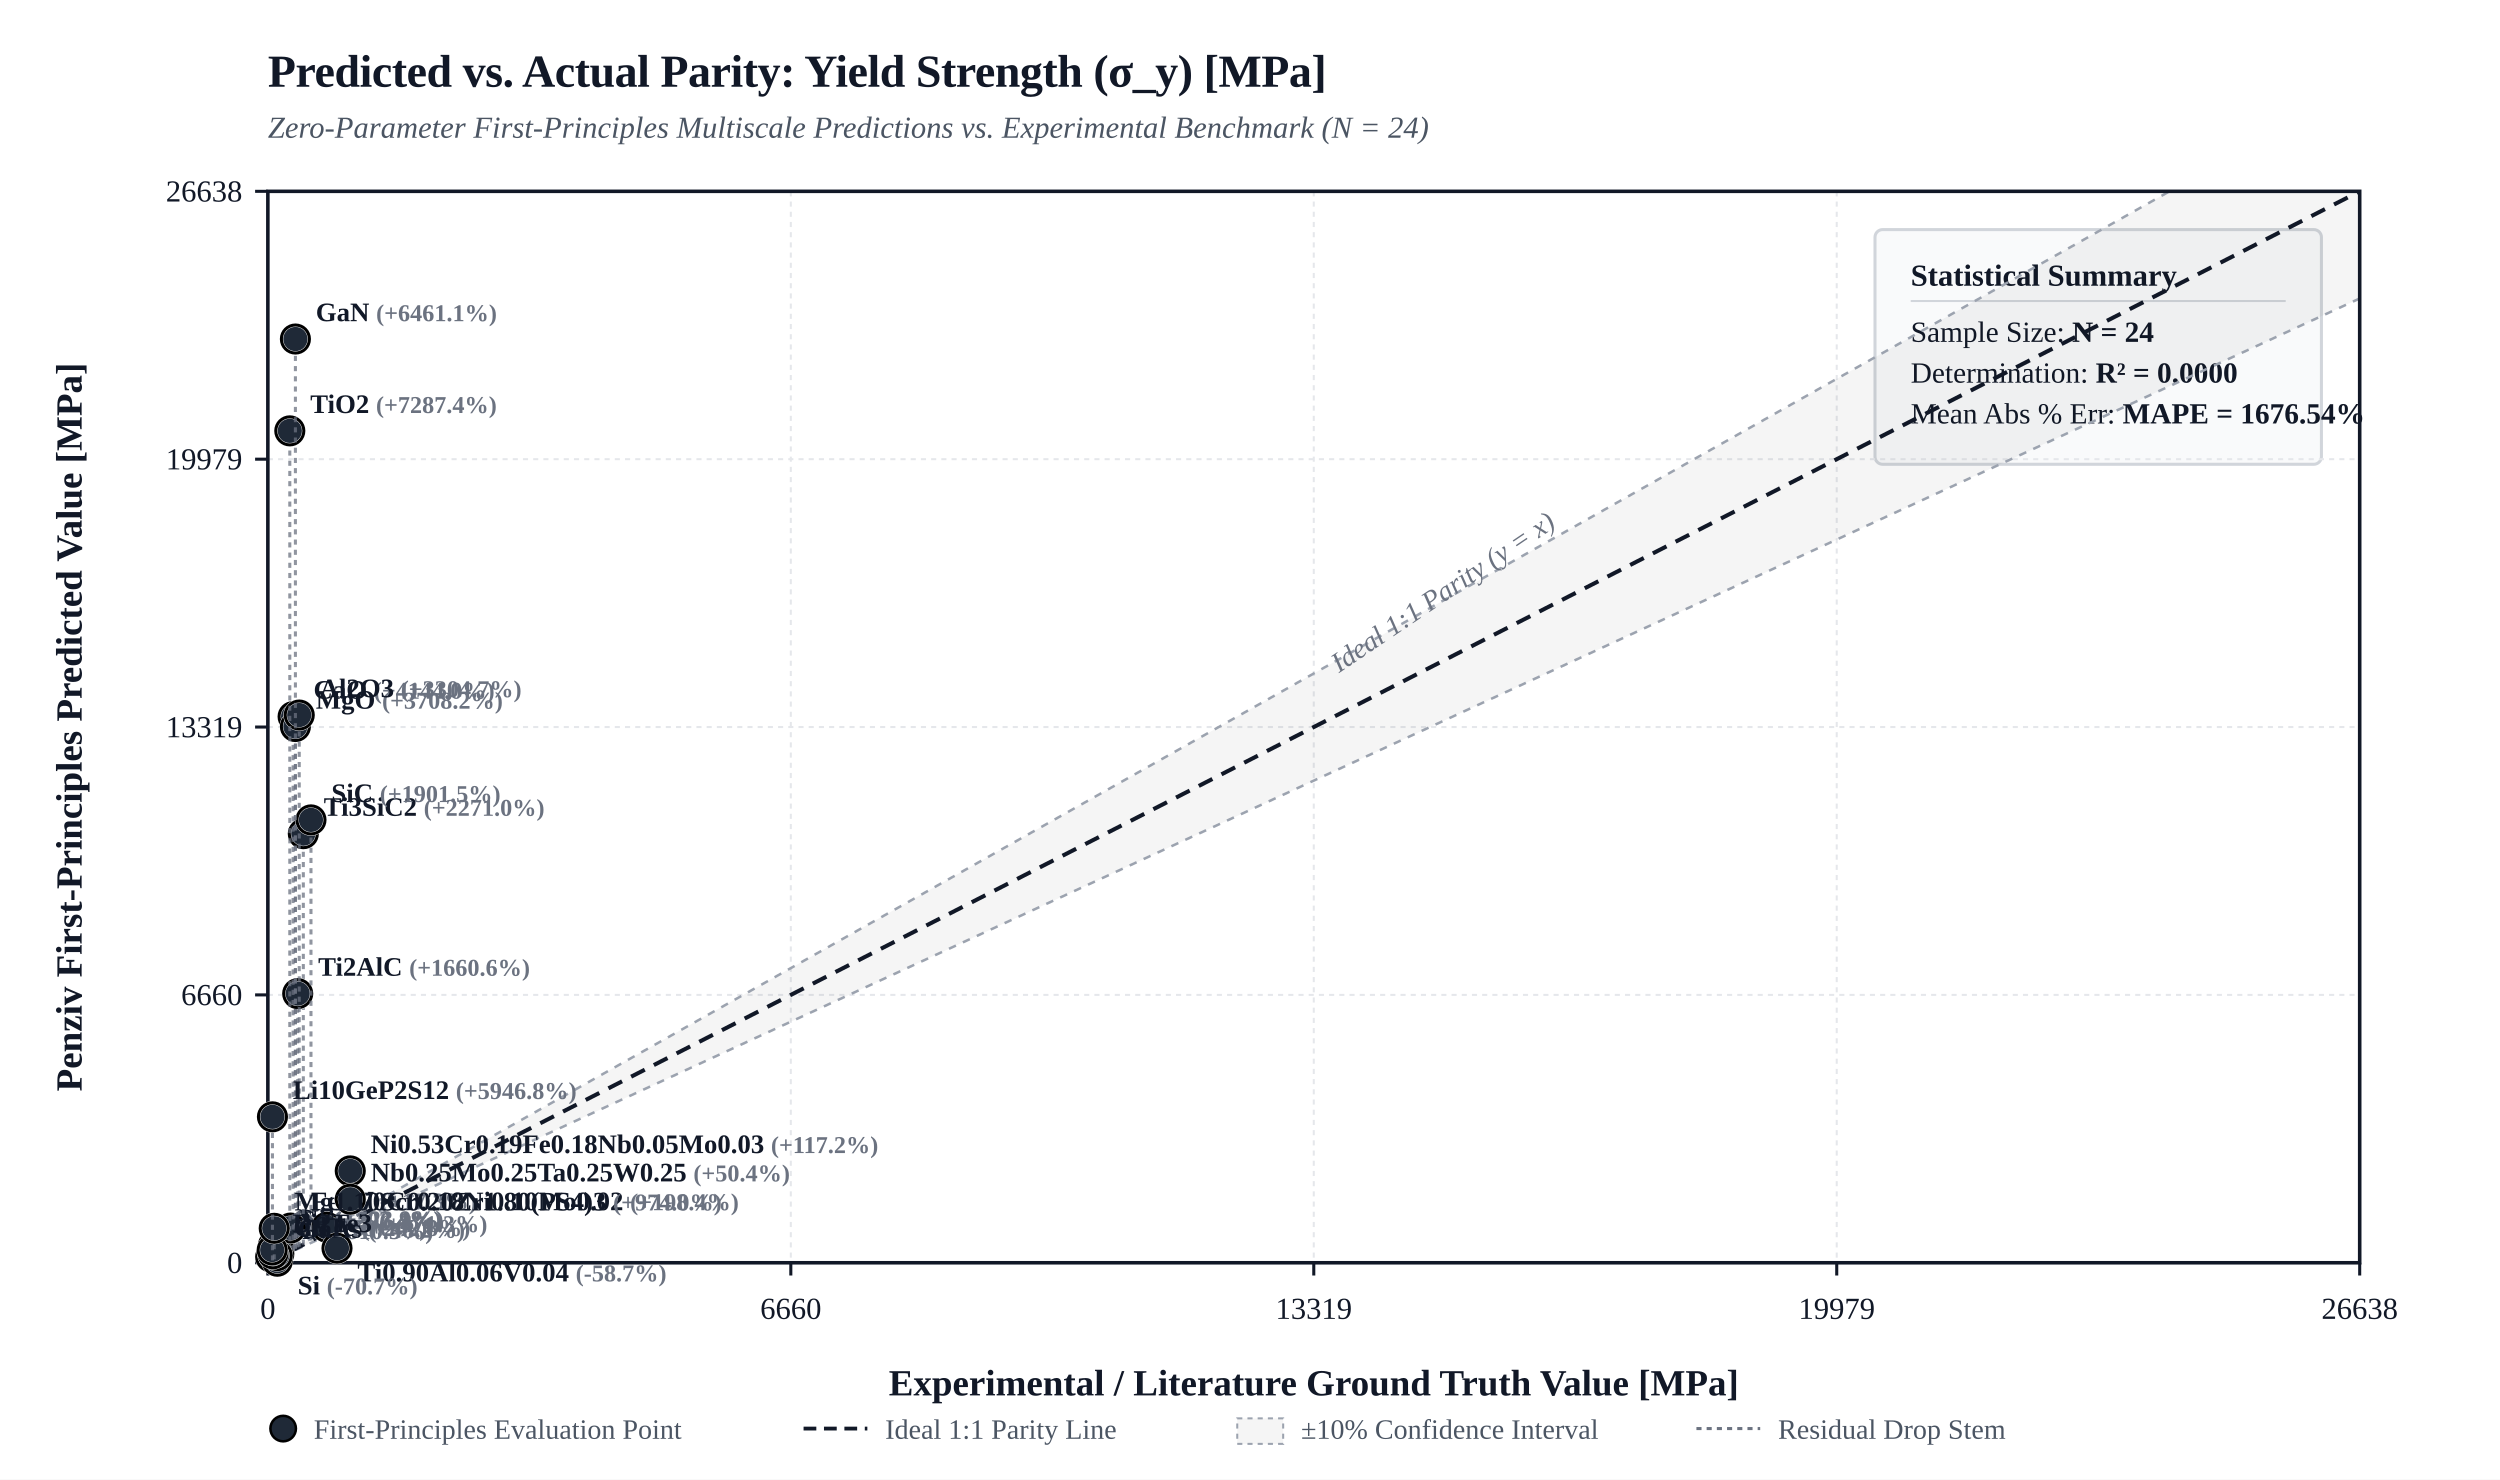
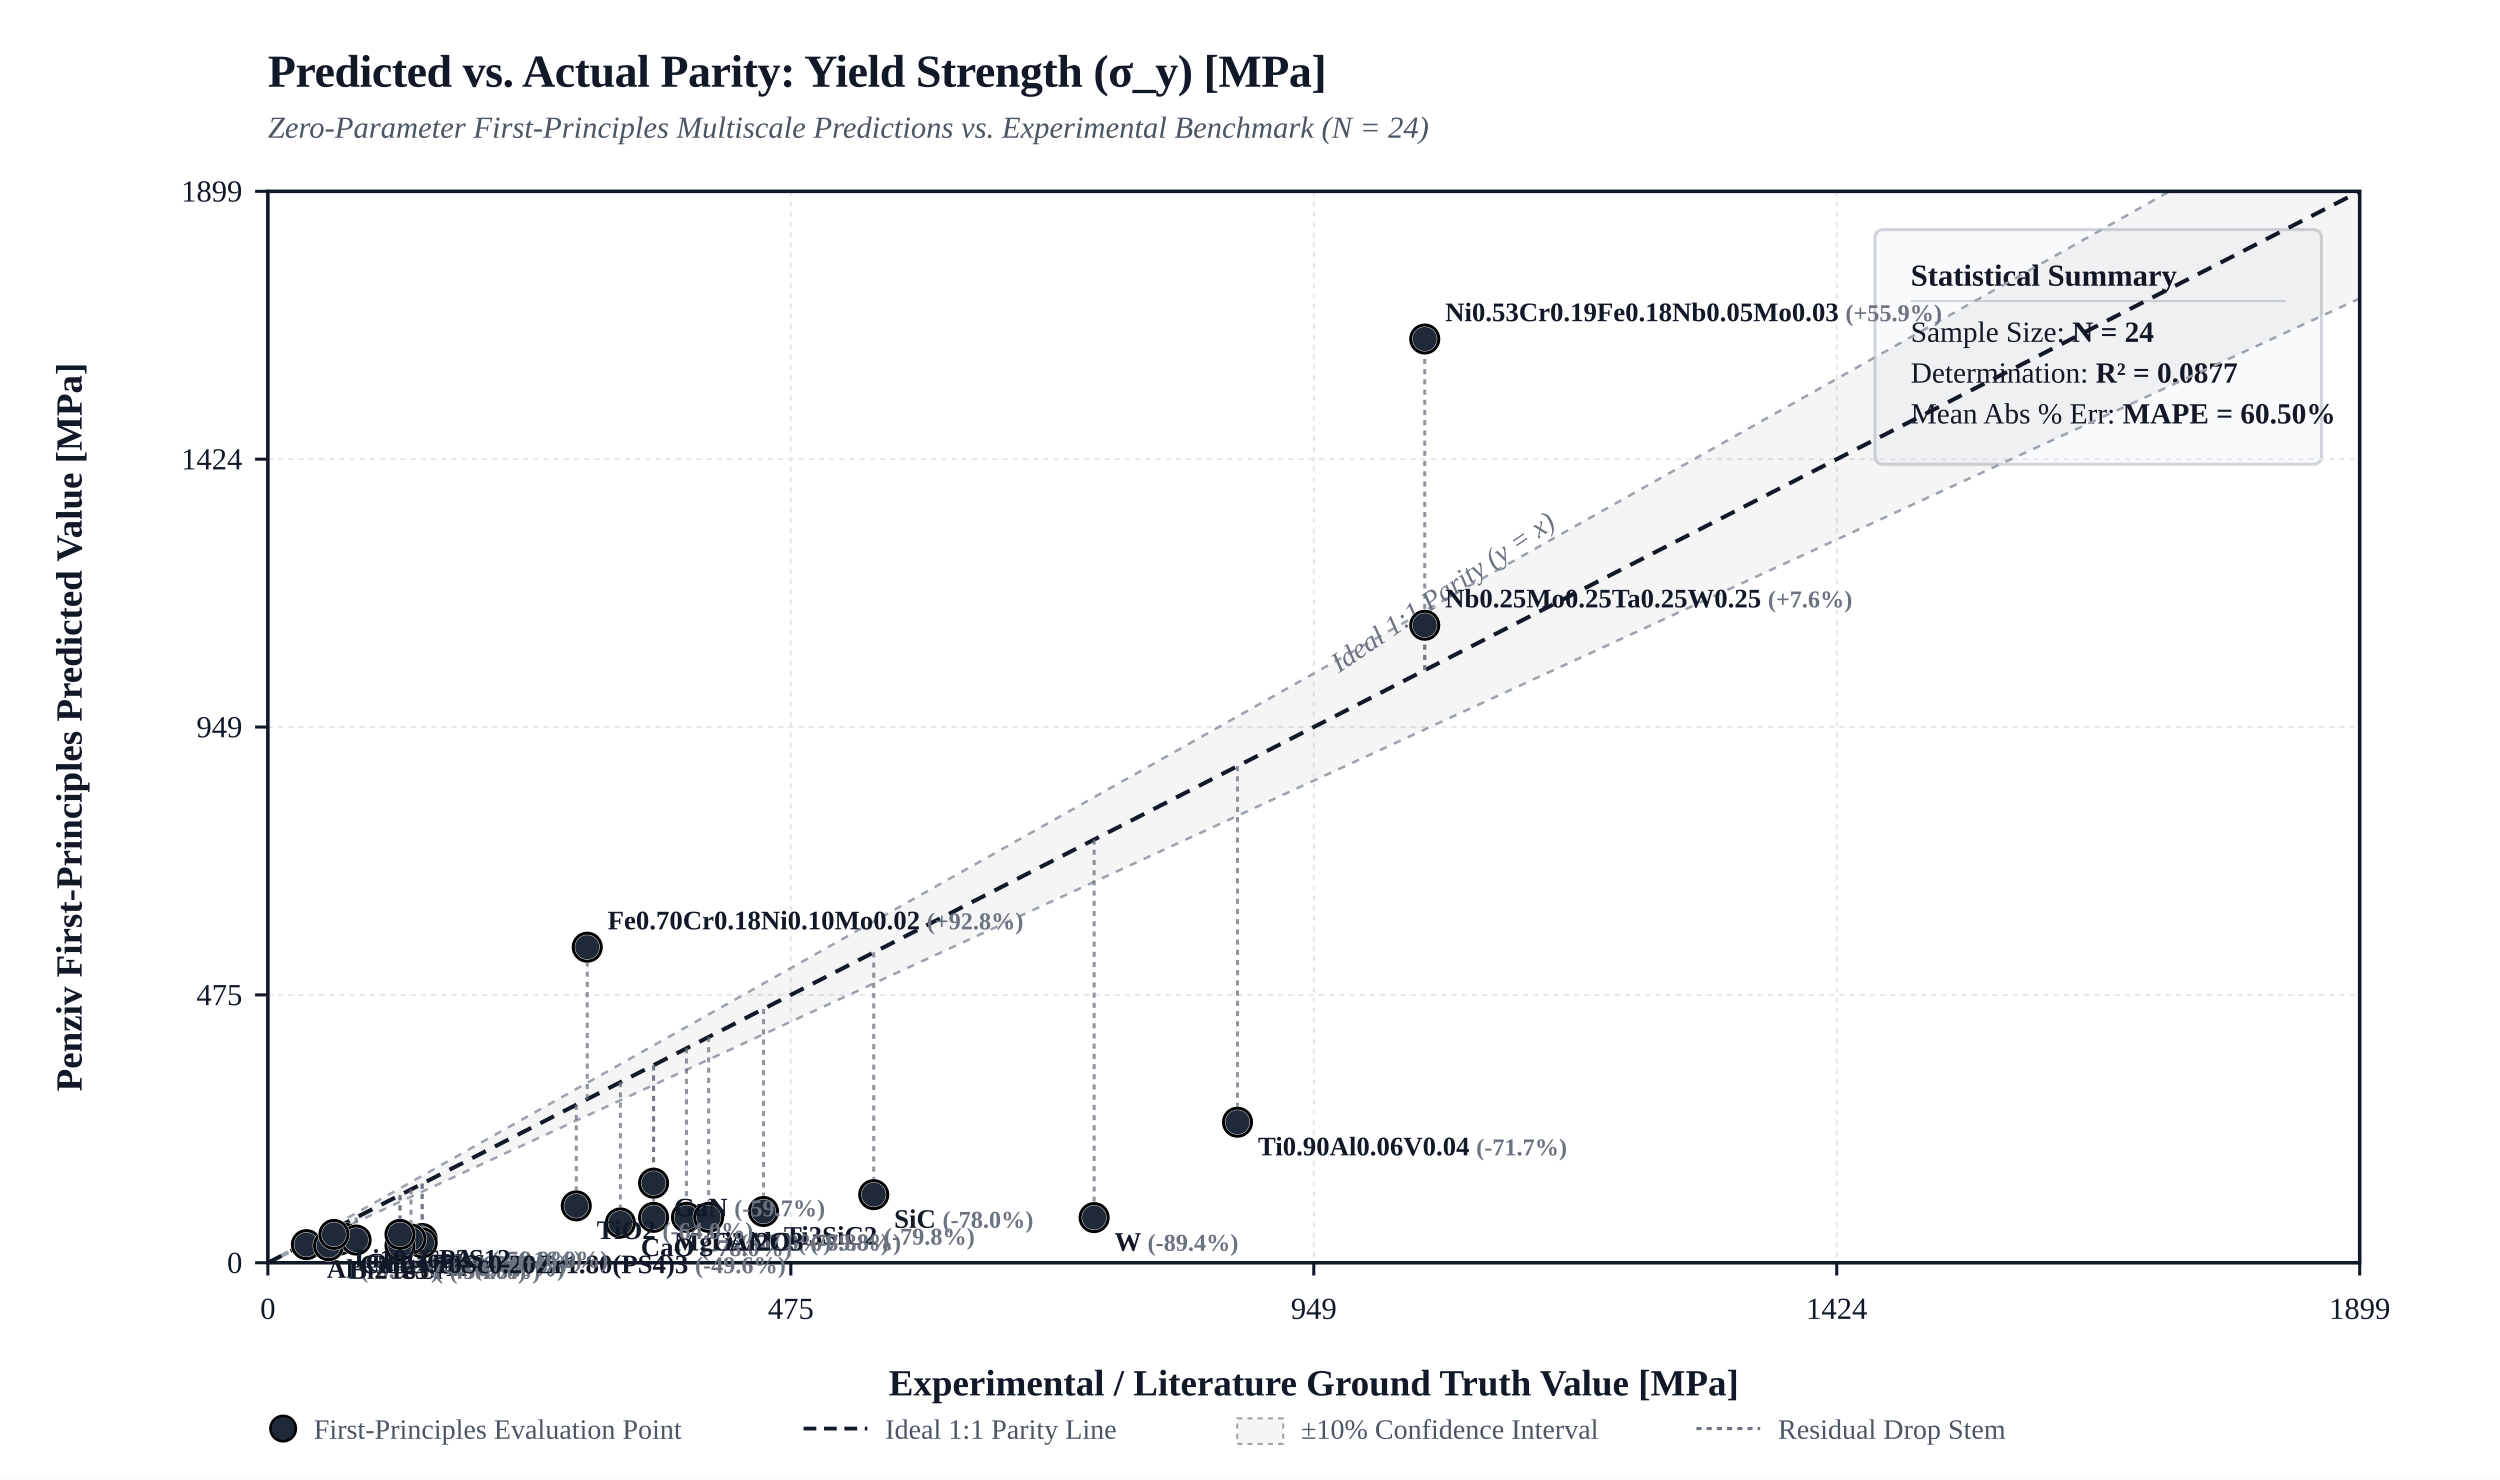
<svg xmlns="http://www.w3.org/2000/svg" viewBox="0 0 980 580" width="100%" height="auto" style="background-color: #FFFFFF; border: 1px solid #E5E7EB; border-radius: 4px; font-family: 'Times New Roman', Times, 'DejaVu Serif', 'TeX Gyre Termes', Georgia, serif;">
  <defs>
    <clipPath id="plotClip">
      <rect x="105" y="75" width="820" height="420" />
    </clipPath>
  </defs>
  <rect x="0" y="0" width="980" height="580" fill="#FFFFFF" />
  <text x="105" y="34" fill="#111827" font-size="18" font-weight="bold" letter-spacing="-0.01em">Predicted vs. Actual Parity: Yield Strength (σ_y) [MPa]</text>
  <text x="105" y="54" fill="#4B5563" font-size="12" font-style="italic">Zero-Parameter First-Principles Multiscale Predictions vs. Experimental Benchmark (N = 24)</text>
  <g transform="translate(735, 90)">
    <rect width="175" height="92" rx="3" fill="#F9FAFB" stroke="#D1D5DB" stroke-width="1.2" />
    <text x="14" y="22" fill="#111827" font-size="12" font-weight="bold">Statistical Summary</text>
    <line x1="14" y1="28" x2="161" y2="28" stroke="#D1D5DB" stroke-width="0.8" />
    <text x="14" y="44" fill="#111827" font-size="11.5">Sample Size: <tspan font-weight="bold">N = 24</tspan>
    </text>
-     <text x="14" y="60" fill="#111827" font-size="11.5">Determination: <tspan font-weight="bold">R² = 0.0000</tspan>
+     <text x="14" y="60" fill="#111827" font-size="11.5">Determination: <tspan font-weight="bold">R² = 0.0877</tspan>
    </text>
-     <text x="14" y="76" fill="#111827" font-size="11.5">Mean Abs % Err: <tspan font-weight="bold">MAPE = 1676.54%</tspan>
+     <text x="14" y="76" fill="#111827" font-size="11.5">Mean Abs % Err: <tspan font-weight="bold">MAPE = 60.50%</tspan>
    </text>
  </g>
  <line x1="105.0" y1="75" x2="105.0" y2="495" stroke="#E5E7EB" stroke-width="0.8" stroke-dasharray="2,2" />
  <line x1="105" y1="495.0" x2="925" y2="495.0" stroke="#E5E7EB" stroke-width="0.8" stroke-dasharray="2,2" />
  <line x1="100" y1="495.0" x2="105" y2="495.0" stroke="#111827" stroke-width="1.2" />
  <text x="95" y="499.0" fill="#111827" font-size="12" font-weight="500" text-anchor="end">0</text>
  <line x1="105.0" y1="495" x2="105.0" y2="500" stroke="#111827" stroke-width="1.2" />
  <text x="105.0" y="517.0" fill="#111827" font-size="12" font-weight="500" text-anchor="middle">0</text>
  <line x1="310.0" y1="75" x2="310.0" y2="495" stroke="#E5E7EB" stroke-width="0.8" stroke-dasharray="2,2" />
  <line x1="105" y1="390.0" x2="925" y2="390.0" stroke="#E5E7EB" stroke-width="0.8" stroke-dasharray="2,2" />
  <line x1="100" y1="390.0" x2="105" y2="390.0" stroke="#111827" stroke-width="1.2" />
-   <text x="95" y="394.0" fill="#111827" font-size="12" font-weight="500" text-anchor="end">6660</text>
+   <text x="95" y="394.0" fill="#111827" font-size="12" font-weight="500" text-anchor="end">475</text>
  <line x1="310.0" y1="495" x2="310.0" y2="500" stroke="#111827" stroke-width="1.2" />
-   <text x="310.0" y="517.0" fill="#111827" font-size="12" font-weight="500" text-anchor="middle">6660</text>
+   <text x="310.0" y="517.0" fill="#111827" font-size="12" font-weight="500" text-anchor="middle">475</text>
  <line x1="515.0" y1="75" x2="515.0" y2="495" stroke="#E5E7EB" stroke-width="0.8" stroke-dasharray="2,2" />
  <line x1="105" y1="285.0" x2="925" y2="285.0" stroke="#E5E7EB" stroke-width="0.8" stroke-dasharray="2,2" />
  <line x1="100" y1="285.0" x2="105" y2="285.0" stroke="#111827" stroke-width="1.2" />
-   <text x="95" y="289.0" fill="#111827" font-size="12" font-weight="500" text-anchor="end">13319</text>
+   <text x="95" y="289.0" fill="#111827" font-size="12" font-weight="500" text-anchor="end">949</text>
  <line x1="515.0" y1="495" x2="515.0" y2="500" stroke="#111827" stroke-width="1.2" />
-   <text x="515.0" y="517.0" fill="#111827" font-size="12" font-weight="500" text-anchor="middle">13319</text>
+   <text x="515.0" y="517.0" fill="#111827" font-size="12" font-weight="500" text-anchor="middle">949</text>
  <line x1="720.0" y1="75" x2="720.0" y2="495" stroke="#E5E7EB" stroke-width="0.8" stroke-dasharray="2,2" />
  <line x1="105" y1="180.0" x2="925" y2="180.0" stroke="#E5E7EB" stroke-width="0.8" stroke-dasharray="2,2" />
  <line x1="100" y1="180.0" x2="105" y2="180.0" stroke="#111827" stroke-width="1.2" />
-   <text x="95" y="184.0" fill="#111827" font-size="12" font-weight="500" text-anchor="end">19979</text>
+   <text x="95" y="184.0" fill="#111827" font-size="12" font-weight="500" text-anchor="end">1424</text>
  <line x1="720.0" y1="495" x2="720.0" y2="500" stroke="#111827" stroke-width="1.2" />
-   <text x="720.0" y="517.0" fill="#111827" font-size="12" font-weight="500" text-anchor="middle">19979</text>
+   <text x="720.0" y="517.0" fill="#111827" font-size="12" font-weight="500" text-anchor="middle">1424</text>
  <line x1="925.0" y1="75" x2="925.0" y2="495" stroke="#E5E7EB" stroke-width="0.8" stroke-dasharray="2,2" />
  <line x1="105" y1="75.0" x2="925" y2="75.0" stroke="#E5E7EB" stroke-width="0.8" stroke-dasharray="2,2" />
  <line x1="100" y1="75.0" x2="105" y2="75.0" stroke="#111827" stroke-width="1.2" />
-   <text x="95" y="79.0" fill="#111827" font-size="12" font-weight="500" text-anchor="end">26638</text>
+   <text x="95" y="79.0" fill="#111827" font-size="12" font-weight="500" text-anchor="end">1899</text>
  <line x1="925.0" y1="495" x2="925.0" y2="500" stroke="#111827" stroke-width="1.2" />
-   <text x="925.0" y="517.0" fill="#111827" font-size="12" font-weight="500" text-anchor="middle">26638</text>
+   <text x="925.0" y="517.0" fill="#111827" font-size="12" font-weight="500" text-anchor="middle">1899</text>
  <polygon points="105.0,495.0 925.0,33.0 925.0,117.0 105.0,495.0" fill="rgba(0, 0, 0, 0.04)" clip-path="url(#plotClip)" />
  <line x1="105.0" y1="495.0" x2="925.0" y2="33.0" stroke="#9CA3AF" stroke-width="1.0" stroke-dasharray="3,3" clip-path="url(#plotClip)" />
  <line x1="105.0" y1="495.0" x2="925.0" y2="117.0" stroke="#9CA3AF" stroke-width="1.0" stroke-dasharray="3,3" clip-path="url(#plotClip)" />
  <line x1="105.0" y1="495.0" x2="925.0" y2="75.0" stroke="#111827" stroke-width="1.6" stroke-dasharray="6,4" clip-path="url(#plotClip)" />
  <text x="535.0" y="273.0" fill="#6B7280" font-size="11" font-style="italic" transform="rotate(-34 515.0 285.0)">Ideal 1:1 Parity (y = x)</text>
  <rect x="105" y="75" width="820" height="420" fill="none" stroke="#111827" stroke-width="1.4" />
  <text x="515.0" y="547.0" fill="#111827" font-size="14.5" font-weight="bold" text-anchor="middle">Experimental / Literature Ground Truth Value [MPa]</text>
  <text x="32" y="285.0" fill="#111827" font-size="14.5" font-weight="bold" text-anchor="middle" transform="rotate(-90 32 285.0)">Penziv First-Principles Predicted Value [MPa]</text>
-   <line x1="107.2" y1="493.9" x2="107.2" y2="488.1" stroke="#6B7280" stroke-width="1.2" stroke-dasharray="2,2" opacity="0.75" clip-path="url(#plotClip)" />
-   <circle cx="107.2" cy="488.1" r="5.5" fill="#1F2937" stroke="#FFFFFF" stroke-width="1.5" />
-   <circle cx="107.2" cy="488.1" r="5.5" fill="none" stroke="#000000" stroke-width="1.2" />
-   <text x="115.2" y="481.1" fill="#111827" font-size="10.5" font-weight="600" text-anchor="start">Cu <tspan fill="#6B7280" font-size="9.5">(+523.9%)</tspan>
+   <line x1="135.2" y1="479.5" x2="135.2" y2="485.4" stroke="#6B7280" stroke-width="1.2" stroke-dasharray="2,2" opacity="0.75" clip-path="url(#plotClip)" />
+   <circle cx="135.2" cy="485.4" r="5.5" fill="#1F2937" stroke="#FFFFFF" stroke-width="1.5" />
+   <circle cx="135.2" cy="485.4" r="5.5" fill="none" stroke="#000000" stroke-width="1.2" />
+   <text x="143.2" y="498.4" fill="#111827" font-size="10.5" font-weight="600" text-anchor="start">Cu <tspan fill="#6B7280" font-size="9.5">(-37.9%)</tspan>
  </text>
-   <line x1="106.1" y1="494.4" x2="106.1" y2="492.7" stroke="#6B7280" stroke-width="1.2" stroke-dasharray="2,2" opacity="0.75" clip-path="url(#plotClip)" />
-   <circle cx="106.1" cy="492.7" r="5.5" fill="#1F2937" stroke="#FFFFFF" stroke-width="1.5" />
-   <circle cx="106.1" cy="492.7" r="5.5" fill="none" stroke="#000000" stroke-width="1.2" />
-   <text x="114.1" y="485.7" fill="#111827" font-size="10.5" font-weight="600" text-anchor="start">Al <tspan fill="#6B7280" font-size="9.5">(+310.3%)</tspan>
+   <line x1="120.1" y1="487.3" x2="120.1" y2="487.9" stroke="#6B7280" stroke-width="1.2" stroke-dasharray="2,2" opacity="0.75" clip-path="url(#plotClip)" />
+   <circle cx="120.1" cy="487.9" r="5.5" fill="#1F2937" stroke="#FFFFFF" stroke-width="1.5" />
+   <circle cx="120.1" cy="487.9" r="5.5" fill="none" stroke="#000000" stroke-width="1.2" />
+   <text x="128.1" y="500.9" fill="#111827" font-size="10.5" font-weight="600" text-anchor="start">Al <tspan fill="#6B7280" font-size="9.5">(-8.3%)</tspan>
  </text>
-   <line x1="109.3" y1="492.8" x2="109.3" y2="488.3" stroke="#6B7280" stroke-width="1.2" stroke-dasharray="2,2" opacity="0.75" clip-path="url(#plotClip)" />
-   <circle cx="109.3" cy="488.3" r="5.5" fill="#1F2937" stroke="#FFFFFF" stroke-width="1.5" />
-   <circle cx="109.3" cy="488.3" r="5.5" fill="none" stroke="#000000" stroke-width="1.2" />
-   <text x="117.3" y="481.3" fill="#111827" font-size="10.5" font-weight="600" text-anchor="start">Ni <tspan fill="#6B7280" font-size="9.5">(+202.4%)</tspan>
+   <line x1="165.5" y1="464.0" x2="165.5" y2="485.5" stroke="#6B7280" stroke-width="1.2" stroke-dasharray="2,2" opacity="0.75" clip-path="url(#plotClip)" />
+   <circle cx="165.5" cy="485.5" r="5.5" fill="#1F2937" stroke="#FFFFFF" stroke-width="1.5" />
+   <circle cx="165.5" cy="485.5" r="5.5" fill="none" stroke="#000000" stroke-width="1.2" />
+   <text x="173.5" y="498.5" fill="#111827" font-size="10.5" font-weight="600" text-anchor="start">Ni <tspan fill="#6B7280" font-size="9.5">(-69.3%)</tspan>
  </text>
-   <line x1="109.3" y1="492.8" x2="109.3" y2="491.5" stroke="#6B7280" stroke-width="1.2" stroke-dasharray="2,2" opacity="0.75" clip-path="url(#plotClip)" />
-   <circle cx="109.3" cy="491.5" r="5.5" fill="#1F2937" stroke="#FFFFFF" stroke-width="1.5" />
-   <circle cx="109.3" cy="491.5" r="5.5" fill="none" stroke="#000000" stroke-width="1.2" />
-   <text x="117.3" y="484.5" fill="#111827" font-size="10.5" font-weight="600" text-anchor="start">Ti <tspan fill="#6B7280" font-size="9.5">(+59.9%)</tspan>
+   <line x1="165.5" y1="464.0" x2="165.5" y2="487.2" stroke="#6B7280" stroke-width="1.2" stroke-dasharray="2,2" opacity="0.75" clip-path="url(#plotClip)" />
+   <circle cx="165.5" cy="487.2" r="5.5" fill="#1F2937" stroke="#FFFFFF" stroke-width="1.5" />
+   <circle cx="165.5" cy="487.2" r="5.5" fill="none" stroke="#000000" stroke-width="1.2" />
+   <text x="173.5" y="500.2" fill="#111827" font-size="10.5" font-weight="600" text-anchor="start">Ti <tspan fill="#6B7280" font-size="9.5">(-74.9%)</tspan>
  </text>
-   <line x1="128.1" y1="483.2" x2="128.1" y2="481.1" stroke="#6B7280" stroke-width="1.2" stroke-dasharray="2,2" opacity="0.75" clip-path="url(#plotClip)" />
-   <circle cx="128.1" cy="481.1" r="5.5" fill="#1F2937" stroke="#FFFFFF" stroke-width="1.5" />
-   <circle cx="128.1" cy="481.1" r="5.5" fill="none" stroke="#000000" stroke-width="1.2" />
-   <text x="136.1" y="474.1" fill="#111827" font-size="10.5" font-weight="600" text-anchor="start">W <tspan fill="#6B7280" font-size="9.5">(+17.3%)</tspan>
+   <line x1="428.9" y1="329.1" x2="428.9" y2="477.3" stroke="#6B7280" stroke-width="1.2" stroke-dasharray="2,2" opacity="0.75" clip-path="url(#plotClip)" />
+   <circle cx="428.9" cy="477.3" r="5.5" fill="#1F2937" stroke="#FFFFFF" stroke-width="1.5" />
+   <circle cx="428.9" cy="477.3" r="5.5" fill="none" stroke="#000000" stroke-width="1.2" />
+   <text x="436.9" y="490.3" fill="#111827" font-size="10.5" font-weight="600" text-anchor="start">W <tspan fill="#6B7280" font-size="9.5">(-89.4%)</tspan>
  </text>
-   <line x1="109.0" y1="493.0" x2="109.0" y2="488.7" stroke="#6B7280" stroke-width="1.2" stroke-dasharray="2,2" opacity="0.75" clip-path="url(#plotClip)" />
-   <circle cx="109.0" cy="488.7" r="5.5" fill="#1F2937" stroke="#FFFFFF" stroke-width="1.5" />
-   <circle cx="109.0" cy="488.7" r="5.5" fill="none" stroke="#000000" stroke-width="1.2" />
-   <text x="117.0" y="481.7" fill="#111827" font-size="10.5" font-weight="600" text-anchor="start">Fe <tspan fill="#6B7280" font-size="9.5">(+206.4%)</tspan>
+   <line x1="161.1" y1="466.2" x2="161.1" y2="485.7" stroke="#6B7280" stroke-width="1.2" stroke-dasharray="2,2" opacity="0.75" clip-path="url(#plotClip)" />
+   <circle cx="161.1" cy="485.7" r="5.5" fill="#1F2937" stroke="#FFFFFF" stroke-width="1.5" />
+   <circle cx="161.1" cy="485.7" r="5.5" fill="none" stroke="#000000" stroke-width="1.2" />
+   <text x="169.1" y="498.7" fill="#111827" font-size="10.5" font-weight="600" text-anchor="start">Fe <tspan fill="#6B7280" font-size="9.5">(-67.7%)</tspan>
  </text>
-   <line x1="113.9" y1="490.4" x2="113.9" y2="481.4" stroke="#6B7280" stroke-width="1.2" stroke-dasharray="2,2" opacity="0.75" clip-path="url(#plotClip)" />
-   <circle cx="113.9" cy="481.4" r="5.5" fill="#1F2937" stroke="#FFFFFF" stroke-width="1.5" />
-   <circle cx="113.9" cy="481.4" r="5.5" fill="none" stroke="#000000" stroke-width="1.2" />
-   <text x="121.9" y="474.4" fill="#111827" font-size="10.5" font-weight="600" text-anchor="start">Fe0.70Cr0.18Ni0.10Mo0.02 <tspan fill="#6B7280" font-size="9.5">(+198.4%)</tspan>
+   <line x1="230.2" y1="430.9" x2="230.2" y2="371.3" stroke="#6B7280" stroke-width="1.2" stroke-dasharray="2,2" opacity="0.75" clip-path="url(#plotClip)" />
+   <circle cx="230.2" cy="371.3" r="5.5" fill="#1F2937" stroke="#FFFFFF" stroke-width="1.5" />
+   <circle cx="230.2" cy="371.3" r="5.5" fill="none" stroke="#000000" stroke-width="1.2" />
+   <text x="238.2" y="364.3" fill="#111827" font-size="10.5" font-weight="600" text-anchor="start">Fe0.70Cr0.18Ni0.10Mo0.02 <tspan fill="#6B7280" font-size="9.5">(+92.8%)</tspan>
  </text>
-   <line x1="137.3" y1="478.4" x2="137.3" y2="459.0" stroke="#6B7280" stroke-width="1.2" stroke-dasharray="2,2" opacity="0.75" clip-path="url(#plotClip)" />
-   <circle cx="137.3" cy="459.0" r="5.5" fill="#1F2937" stroke="#FFFFFF" stroke-width="1.5" />
-   <circle cx="137.3" cy="459.0" r="5.5" fill="none" stroke="#000000" stroke-width="1.2" />
-   <text x="145.3" y="452.0" fill="#111827" font-size="10.5" font-weight="600" text-anchor="start">Ni0.53Cr0.19Fe0.18Nb0.05Mo0.03 <tspan fill="#6B7280" font-size="9.5">(+117.2%)</tspan>
+   <line x1="558.5" y1="262.7" x2="558.5" y2="132.9" stroke="#6B7280" stroke-width="1.2" stroke-dasharray="2,2" opacity="0.75" clip-path="url(#plotClip)" />
+   <circle cx="558.5" cy="132.9" r="5.5" fill="#1F2937" stroke="#FFFFFF" stroke-width="1.5" />
+   <circle cx="558.5" cy="132.9" r="5.5" fill="none" stroke="#000000" stroke-width="1.2" />
+   <text x="566.5" y="125.9" fill="#111827" font-size="10.5" font-weight="600" text-anchor="start">Ni0.53Cr0.19Fe0.18Nb0.05Mo0.03 <tspan fill="#6B7280" font-size="9.5">(+55.9%)</tspan>
  </text>
-   <line x1="132.1" y1="481.1" x2="132.1" y2="489.3" stroke="#6B7280" stroke-width="1.2" stroke-dasharray="2,2" opacity="0.75" clip-path="url(#plotClip)" />
-   <circle cx="132.1" cy="489.3" r="5.5" fill="#1F2937" stroke="#FFFFFF" stroke-width="1.5" />
-   <circle cx="132.1" cy="489.3" r="5.5" fill="none" stroke="#000000" stroke-width="1.2" />
-   <text x="140.1" y="502.3" fill="#111827" font-size="10.5" font-weight="600" text-anchor="start">Ti0.90Al0.06V0.04 <tspan fill="#6B7280" font-size="9.5">(-58.7%)</tspan>
+   <line x1="485.1" y1="300.3" x2="485.1" y2="439.9" stroke="#6B7280" stroke-width="1.2" stroke-dasharray="2,2" opacity="0.75" clip-path="url(#plotClip)" />
+   <circle cx="485.1" cy="439.9" r="5.5" fill="#1F2937" stroke="#FFFFFF" stroke-width="1.5" />
+   <circle cx="485.1" cy="439.9" r="5.5" fill="none" stroke="#000000" stroke-width="1.2" />
+   <text x="493.1" y="452.9" fill="#111827" font-size="10.5" font-weight="600" text-anchor="start">Ti0.90Al0.06V0.04 <tspan fill="#6B7280" font-size="9.5">(-71.7%)</tspan>
  </text>
-   <line x1="137.3" y1="478.4" x2="137.3" y2="470.1" stroke="#6B7280" stroke-width="1.2" stroke-dasharray="2,2" opacity="0.75" clip-path="url(#plotClip)" />
-   <circle cx="137.3" cy="470.1" r="5.5" fill="#1F2937" stroke="#FFFFFF" stroke-width="1.5" />
-   <circle cx="137.3" cy="470.1" r="5.5" fill="none" stroke="#000000" stroke-width="1.2" />
-   <text x="145.3" y="463.1" fill="#111827" font-size="10.5" font-weight="600" text-anchor="start">Nb0.25Mo0.25Ta0.25W0.25 <tspan fill="#6B7280" font-size="9.5">(+50.4%)</tspan>
+   <line x1="558.5" y1="262.7" x2="558.5" y2="245.1" stroke="#6B7280" stroke-width="1.2" stroke-dasharray="2,2" opacity="0.75" clip-path="url(#plotClip)" />
+   <circle cx="558.5" cy="245.1" r="5.5" fill="#1F2937" stroke="#FFFFFF" stroke-width="1.5" />
+   <circle cx="558.5" cy="245.1" r="5.5" fill="none" stroke="#000000" stroke-width="1.2" />
+   <text x="566.5" y="238.1" fill="#111827" font-size="10.5" font-weight="600" text-anchor="start">Nb0.25Mo0.25Ta0.25W0.25 <tspan fill="#6B7280" font-size="9.5">(+7.6%)</tspan>
  </text>
-   <line x1="118.9" y1="487.9" x2="118.9" y2="326.8" stroke="#6B7280" stroke-width="1.2" stroke-dasharray="2,2" opacity="0.75" clip-path="url(#plotClip)" />
-   <circle cx="118.9" cy="326.8" r="5.5" fill="#1F2937" stroke="#FFFFFF" stroke-width="1.5" />
-   <circle cx="118.9" cy="326.8" r="5.5" fill="none" stroke="#000000" stroke-width="1.2" />
-   <text x="126.9" y="319.8" fill="#111827" font-size="10.5" font-weight="600" text-anchor="start">Ti3SiC2 <tspan fill="#6B7280" font-size="9.5">(+2271.0%)</tspan>
+   <line x1="299.3" y1="395.5" x2="299.3" y2="474.9" stroke="#6B7280" stroke-width="1.2" stroke-dasharray="2,2" opacity="0.75" clip-path="url(#plotClip)" />
+   <circle cx="299.3" cy="474.9" r="5.5" fill="#1F2937" stroke="#FFFFFF" stroke-width="1.5" />
+   <circle cx="299.3" cy="474.9" r="5.5" fill="none" stroke="#000000" stroke-width="1.2" />
+   <text x="307.3" y="487.9" fill="#111827" font-size="10.5" font-weight="600" text-anchor="start">Ti3SiC2 <tspan fill="#6B7280" font-size="9.5">(-79.8%)</tspan>
  </text>
-   <line x1="116.7" y1="489.0" x2="116.7" y2="389.5" stroke="#6B7280" stroke-width="1.2" stroke-dasharray="2,2" opacity="0.75" clip-path="url(#plotClip)" />
-   <circle cx="116.7" cy="389.5" r="5.5" fill="#1F2937" stroke="#FFFFFF" stroke-width="1.5" />
-   <circle cx="116.7" cy="389.5" r="5.5" fill="none" stroke="#000000" stroke-width="1.2" />
-   <text x="124.7" y="382.5" fill="#111827" font-size="10.5" font-weight="600" text-anchor="start">Ti2AlC <tspan fill="#6B7280" font-size="9.5">(+1660.6%)</tspan>
+   <line x1="269.1" y1="410.9" x2="269.1" y2="477.2" stroke="#6B7280" stroke-width="1.2" stroke-dasharray="2,2" opacity="0.75" clip-path="url(#plotClip)" />
+   <circle cx="269.1" cy="477.2" r="5.5" fill="#1F2937" stroke="#FFFFFF" stroke-width="1.5" />
+   <circle cx="269.1" cy="477.2" r="5.5" fill="none" stroke="#000000" stroke-width="1.2" />
+   <text x="277.1" y="490.2" fill="#111827" font-size="10.5" font-weight="600" text-anchor="start">Ti2AlC <tspan fill="#6B7280" font-size="9.5">(-78.8%)</tspan>
  </text>
-   <line x1="114.9" y1="490.0" x2="114.9" y2="280.9" stroke="#6B7280" stroke-width="1.2" stroke-dasharray="2,2" opacity="0.75" clip-path="url(#plotClip)" />
-   <circle cx="114.9" cy="280.9" r="5.5" fill="#1F2937" stroke="#FFFFFF" stroke-width="1.5" />
-   <circle cx="114.9" cy="280.9" r="5.5" fill="none" stroke="#000000" stroke-width="1.2" />
-   <text x="122.9" y="273.9" fill="#111827" font-size="10.5" font-weight="600" text-anchor="start">CaO <tspan fill="#6B7280" font-size="9.5">(+4144.0%)</tspan>
+   <line x1="243.2" y1="424.2" x2="243.2" y2="479.4" stroke="#6B7280" stroke-width="1.2" stroke-dasharray="2,2" opacity="0.75" clip-path="url(#plotClip)" />
+   <circle cx="243.2" cy="479.4" r="5.5" fill="#1F2937" stroke="#FFFFFF" stroke-width="1.5" />
+   <circle cx="243.2" cy="479.4" r="5.5" fill="none" stroke="#000000" stroke-width="1.2" />
+   <text x="251.2" y="492.4" fill="#111827" font-size="10.5" font-weight="600" text-anchor="start">CaO <tspan fill="#6B7280" font-size="9.5">(-78.0%)</tspan>
  </text>
-   <line x1="115.8" y1="489.5" x2="115.8" y2="284.8" stroke="#6B7280" stroke-width="1.2" stroke-dasharray="2,2" opacity="0.75" clip-path="url(#plotClip)" />
-   <circle cx="115.8" cy="284.8" r="5.5" fill="#1F2937" stroke="#FFFFFF" stroke-width="1.5" />
-   <circle cx="115.8" cy="284.8" r="5.5" fill="none" stroke="#000000" stroke-width="1.2" />
-   <text x="123.8" y="277.8" fill="#111827" font-size="10.5" font-weight="600" text-anchor="start">MgO <tspan fill="#6B7280" font-size="9.5">(+3708.2%)</tspan>
+   <line x1="256.2" y1="417.6" x2="256.2" y2="477.2" stroke="#6B7280" stroke-width="1.2" stroke-dasharray="2,2" opacity="0.75" clip-path="url(#plotClip)" />
+   <circle cx="256.2" cy="477.2" r="5.5" fill="#1F2937" stroke="#FFFFFF" stroke-width="1.5" />
+   <circle cx="256.2" cy="477.2" r="5.5" fill="none" stroke="#000000" stroke-width="1.2" />
+   <text x="264.2" y="490.2" fill="#111827" font-size="10.5" font-weight="600" text-anchor="start">MgO <tspan fill="#6B7280" font-size="9.5">(-77.0%)</tspan>
  </text>
-   <line x1="117.3" y1="488.7" x2="117.3" y2="280.3" stroke="#6B7280" stroke-width="1.2" stroke-dasharray="2,2" opacity="0.75" clip-path="url(#plotClip)" />
-   <circle cx="117.3" cy="280.3" r="5.5" fill="#1F2937" stroke="#FFFFFF" stroke-width="1.5" />
-   <circle cx="117.3" cy="280.3" r="5.5" fill="none" stroke="#000000" stroke-width="1.2" />
-   <text x="125.3" y="273.3" fill="#111827" font-size="10.5" font-weight="600" text-anchor="start">Al2O3 <tspan fill="#6B7280" font-size="9.5">(+3304.7%)</tspan>
+   <line x1="277.8" y1="406.5" x2="277.8" y2="477.2" stroke="#6B7280" stroke-width="1.2" stroke-dasharray="2,2" opacity="0.75" clip-path="url(#plotClip)" />
+   <circle cx="277.8" cy="477.2" r="5.5" fill="#1F2937" stroke="#FFFFFF" stroke-width="1.5" />
+   <circle cx="277.8" cy="477.2" r="5.5" fill="none" stroke="#000000" stroke-width="1.2" />
+   <text x="285.8" y="490.2" fill="#111827" font-size="10.5" font-weight="600" text-anchor="start">Al2O3 <tspan fill="#6B7280" font-size="9.5">(-79.8%)</tspan>
  </text>
-   <line x1="113.6" y1="490.6" x2="113.6" y2="168.9" stroke="#6B7280" stroke-width="1.2" stroke-dasharray="2,2" opacity="0.75" clip-path="url(#plotClip)" />
-   <circle cx="113.6" cy="168.9" r="5.5" fill="#1F2937" stroke="#FFFFFF" stroke-width="1.5" />
-   <circle cx="113.6" cy="168.9" r="5.5" fill="none" stroke="#000000" stroke-width="1.2" />
-   <text x="121.6" y="161.9" fill="#111827" font-size="10.5" font-weight="600" text-anchor="start">TiO2 <tspan fill="#6B7280" font-size="9.5">(+7287.4%)</tspan>
+   <line x1="225.9" y1="433.1" x2="225.9" y2="472.7" stroke="#6B7280" stroke-width="1.2" stroke-dasharray="2,2" opacity="0.75" clip-path="url(#plotClip)" />
+   <circle cx="225.9" cy="472.7" r="5.5" fill="#1F2937" stroke="#FFFFFF" stroke-width="1.5" />
+   <circle cx="225.9" cy="472.7" r="5.5" fill="none" stroke="#000000" stroke-width="1.2" />
+   <text x="233.9" y="485.7" fill="#111827" font-size="10.5" font-weight="600" text-anchor="start">TiO2 <tspan fill="#6B7280" font-size="9.5">(-64.0%)</tspan>
  </text>
-   <line x1="121.9" y1="486.3" x2="121.9" y2="321.4" stroke="#6B7280" stroke-width="1.2" stroke-dasharray="2,2" opacity="0.75" clip-path="url(#plotClip)" />
-   <circle cx="121.9" cy="321.4" r="5.5" fill="#1F2937" stroke="#FFFFFF" stroke-width="1.5" />
-   <circle cx="121.9" cy="321.4" r="5.5" fill="none" stroke="#000000" stroke-width="1.2" />
-   <text x="129.9" y="314.4" fill="#111827" font-size="10.5" font-weight="600" text-anchor="start">SiC <tspan fill="#6B7280" font-size="9.5">(+1901.5%)</tspan>
+   <line x1="342.5" y1="373.3" x2="342.5" y2="468.3" stroke="#6B7280" stroke-width="1.2" stroke-dasharray="2,2" opacity="0.75" clip-path="url(#plotClip)" />
+   <circle cx="342.5" cy="468.3" r="5.5" fill="#1F2937" stroke="#FFFFFF" stroke-width="1.5" />
+   <circle cx="342.5" cy="468.3" r="5.5" fill="none" stroke="#000000" stroke-width="1.2" />
+   <text x="350.5" y="481.3" fill="#111827" font-size="10.5" font-weight="600" text-anchor="start">SiC <tspan fill="#6B7280" font-size="9.5">(-78.0%)</tspan>
  </text>
-   <line x1="115.8" y1="489.5" x2="115.8" y2="132.9" stroke="#6B7280" stroke-width="1.2" stroke-dasharray="2,2" opacity="0.75" clip-path="url(#plotClip)" />
-   <circle cx="115.8" cy="132.9" r="5.5" fill="#1F2937" stroke="#FFFFFF" stroke-width="1.5" />
-   <circle cx="115.8" cy="132.9" r="5.5" fill="none" stroke="#000000" stroke-width="1.2" />
-   <text x="123.8" y="125.9" fill="#111827" font-size="10.5" font-weight="600" text-anchor="start">GaN <tspan fill="#6B7280" font-size="9.5">(+6461.1%)</tspan>
+   <line x1="256.2" y1="417.6" x2="256.2" y2="463.8" stroke="#6B7280" stroke-width="1.2" stroke-dasharray="2,2" opacity="0.75" clip-path="url(#plotClip)" />
+   <circle cx="256.2" cy="463.8" r="5.5" fill="#1F2937" stroke="#FFFFFF" stroke-width="1.5" />
+   <circle cx="256.2" cy="463.8" r="5.5" fill="none" stroke="#000000" stroke-width="1.2" />
+   <text x="264.2" y="476.8" fill="#111827" font-size="10.5" font-weight="600" text-anchor="start">GaN <tspan fill="#6B7280" font-size="9.5">(-59.7%)</tspan>
  </text>
-   <line x1="108.7" y1="493.1" x2="108.7" y2="494.4" stroke="#6B7280" stroke-width="1.2" stroke-dasharray="2,2" opacity="0.75" clip-path="url(#plotClip)" />
-   <circle cx="108.7" cy="494.4" r="5.5" fill="#1F2937" stroke="#FFFFFF" stroke-width="1.5" />
-   <circle cx="108.7" cy="494.4" r="5.5" fill="none" stroke="#000000" stroke-width="1.2" />
-   <text x="116.7" y="507.4" fill="#111827" font-size="10.5" font-weight="600" text-anchor="start">Si <tspan fill="#6B7280" font-size="9.5">(-70.7%)</tspan>
+   <line x1="156.8" y1="468.5" x2="156.8" y2="488.3" stroke="#6B7280" stroke-width="1.2" stroke-dasharray="2,2" opacity="0.75" clip-path="url(#plotClip)" />
+   <circle cx="156.8" cy="488.3" r="5.5" fill="#1F2937" stroke="#FFFFFF" stroke-width="1.5" />
+   <circle cx="156.8" cy="488.3" r="5.5" fill="none" stroke="#000000" stroke-width="1.2" />
+   <text x="164.8" y="501.3" fill="#111827" font-size="10.5" font-weight="600" text-anchor="start">Si <tspan fill="#6B7280" font-size="9.5">(-74.8%)</tspan>
  </text>
-   <line x1="108.7" y1="493.1" x2="108.7" y2="492.2" stroke="#6B7280" stroke-width="1.2" stroke-dasharray="2,2" opacity="0.75" clip-path="url(#plotClip)" />
-   <circle cx="108.7" cy="492.2" r="5.5" fill="#1F2937" stroke="#FFFFFF" stroke-width="1.5" />
-   <circle cx="108.7" cy="492.2" r="5.5" fill="none" stroke="#000000" stroke-width="1.2" />
-   <text x="116.7" y="485.2" fill="#111827" font-size="10.5" font-weight="600" text-anchor="start">GaAs <tspan fill="#6B7280" font-size="9.5">(+48.2%)</tspan>
+   <line x1="156.8" y1="468.5" x2="156.8" y2="483.9" stroke="#6B7280" stroke-width="1.2" stroke-dasharray="2,2" opacity="0.75" clip-path="url(#plotClip)" />
+   <circle cx="156.8" cy="483.9" r="5.5" fill="#1F2937" stroke="#FFFFFF" stroke-width="1.5" />
+   <circle cx="156.8" cy="483.9" r="5.5" fill="none" stroke="#000000" stroke-width="1.2" />
+   <text x="164.8" y="496.9" fill="#111827" font-size="10.5" font-weight="600" text-anchor="start">GaAs <tspan fill="#6B7280" font-size="9.5">(-58.0%)</tspan>
  </text>
-   <line x1="107.0" y1="494.0" x2="107.0" y2="491.5" stroke="#6B7280" stroke-width="1.2" stroke-dasharray="2,2" opacity="0.75" clip-path="url(#plotClip)" />
-   <circle cx="107.0" cy="491.5" r="5.5" fill="#1F2937" stroke="#FFFFFF" stroke-width="1.5" />
-   <circle cx="107.0" cy="491.5" r="5.5" fill="none" stroke="#000000" stroke-width="1.2" />
-   <text x="115.0" y="484.5" fill="#111827" font-size="10.5" font-weight="600" text-anchor="start">CdTe <tspan fill="#6B7280" font-size="9.5">(+242.8%)</tspan>
+   <line x1="133.1" y1="480.6" x2="133.1" y2="486.1" stroke="#6B7280" stroke-width="1.2" stroke-dasharray="2,2" opacity="0.75" clip-path="url(#plotClip)" />
+   <circle cx="133.1" cy="486.1" r="5.5" fill="#1F2937" stroke="#FFFFFF" stroke-width="1.5" />
+   <circle cx="133.1" cy="486.1" r="5.5" fill="none" stroke="#000000" stroke-width="1.2" />
+   <text x="141.1" y="499.1" fill="#111827" font-size="10.5" font-weight="600" text-anchor="start">CdTe <tspan fill="#6B7280" font-size="9.5">(-38.0%)</tspan>
  </text>
-   <line x1="106.7" y1="494.1" x2="106.7" y2="490.0" stroke="#6B7280" stroke-width="1.2" stroke-dasharray="2,2" opacity="0.75" clip-path="url(#plotClip)" />
-   <circle cx="106.7" cy="490.0" r="5.5" fill="#1F2937" stroke="#FFFFFF" stroke-width="1.5" />
-   <circle cx="106.7" cy="490.0" r="5.5" fill="none" stroke="#000000" stroke-width="1.2" />
-   <text x="114.7" y="483.0" fill="#111827" font-size="10.5" font-weight="600" text-anchor="start">Bi2Te3 <tspan fill="#6B7280" font-size="9.5">(+471.3%)</tspan>
+   <line x1="128.8" y1="482.8" x2="128.8" y2="488.3" stroke="#6B7280" stroke-width="1.2" stroke-dasharray="2,2" opacity="0.75" clip-path="url(#plotClip)" />
+   <circle cx="128.8" cy="488.3" r="5.5" fill="#1F2937" stroke="#FFFFFF" stroke-width="1.5" />
+   <circle cx="128.8" cy="488.3" r="5.5" fill="none" stroke="#000000" stroke-width="1.2" />
+   <text x="136.8" y="501.3" fill="#111827" font-size="10.5" font-weight="600" text-anchor="start">Bi2Te3 <tspan fill="#6B7280" font-size="9.5">(-45.1%)</tspan>
  </text>
-   <line x1="107.5" y1="493.7" x2="107.5" y2="481.5" stroke="#6B7280" stroke-width="1.2" stroke-dasharray="2,2" opacity="0.75" clip-path="url(#plotClip)" />
-   <circle cx="107.5" cy="481.5" r="5.5" fill="#1F2937" stroke="#FFFFFF" stroke-width="1.5" />
-   <circle cx="107.5" cy="481.5" r="5.5" fill="none" stroke="#000000" stroke-width="1.2" />
-   <text x="115.5" y="474.5" fill="#111827" font-size="10.5" font-weight="600" text-anchor="start">Mg1.10Sc0.20Zr1.80(PS4)3 <tspan fill="#6B7280" font-size="9.5">(+974.0%)</tspan>
+   <line x1="139.6" y1="477.3" x2="139.6" y2="486.1" stroke="#6B7280" stroke-width="1.2" stroke-dasharray="2,2" opacity="0.75" clip-path="url(#plotClip)" />
+   <circle cx="139.6" cy="486.1" r="5.5" fill="#1F2937" stroke="#FFFFFF" stroke-width="1.5" />
+   <circle cx="139.6" cy="486.1" r="5.5" fill="none" stroke="#000000" stroke-width="1.2" />
+   <text x="147.6" y="499.1" fill="#111827" font-size="10.5" font-weight="600" text-anchor="start">Mg1.10Sc0.20Zr1.80(PS4)3 <tspan fill="#6B7280" font-size="9.5">(-49.6%)</tspan>
  </text>
-   <line x1="106.8" y1="494.1" x2="106.8" y2="437.8" stroke="#6B7280" stroke-width="1.2" stroke-dasharray="2,2" opacity="0.75" clip-path="url(#plotClip)" />
-   <circle cx="106.8" cy="437.8" r="5.5" fill="#1F2937" stroke="#FFFFFF" stroke-width="1.5" />
-   <circle cx="106.8" cy="437.8" r="5.5" fill="none" stroke="#000000" stroke-width="1.2" />
-   <text x="114.8" y="430.8" fill="#111827" font-size="10.5" font-weight="600" text-anchor="start">Li10GeP2S12 <tspan fill="#6B7280" font-size="9.5">(+5946.8%)</tspan>
+   <line x1="130.9" y1="481.7" x2="130.9" y2="483.9" stroke="#6B7280" stroke-width="1.2" stroke-dasharray="2,2" opacity="0.75" clip-path="url(#plotClip)" />
+   <circle cx="130.9" cy="483.9" r="5.5" fill="#1F2937" stroke="#FFFFFF" stroke-width="1.5" />
+   <circle cx="130.9" cy="483.9" r="5.5" fill="none" stroke="#000000" stroke-width="1.2" />
+   <text x="138.9" y="496.9" fill="#111827" font-size="10.5" font-weight="600" text-anchor="start">Li10GeP2S12 <tspan fill="#6B7280" font-size="9.5">(-16.0%)</tspan>
  </text>
  <g transform="translate(105, 564)" font-size="11" fill="#4B5563">
    <circle cx="6" cy="-4" r="5" fill="#1F2937" stroke="#000000" stroke-width="1.0" />
    <text x="18" y="0">First-Principles Evaluation Point</text>
    <line x1="210" y1="-4" x2="235" y2="-4" stroke="#111827" stroke-dasharray="5,3" stroke-width="1.5" />
    <text x="242" y="0">Ideal 1:1 Parity Line</text>
    <rect x="380" y="-8" width="18" height="10" fill="rgba(0, 0, 0, 0.04)" stroke="#9CA3AF" stroke-dasharray="2,2" stroke-width="0.8" />
    <text x="405" y="0">±10% Confidence Interval</text>
    <line x1="560" y1="-4" x2="585" y2="-4" stroke="#6B7280" stroke-dasharray="2,2" stroke-width="1.2" />
    <text x="592" y="0">Residual Drop Stem</text>
  </g>
</svg>
